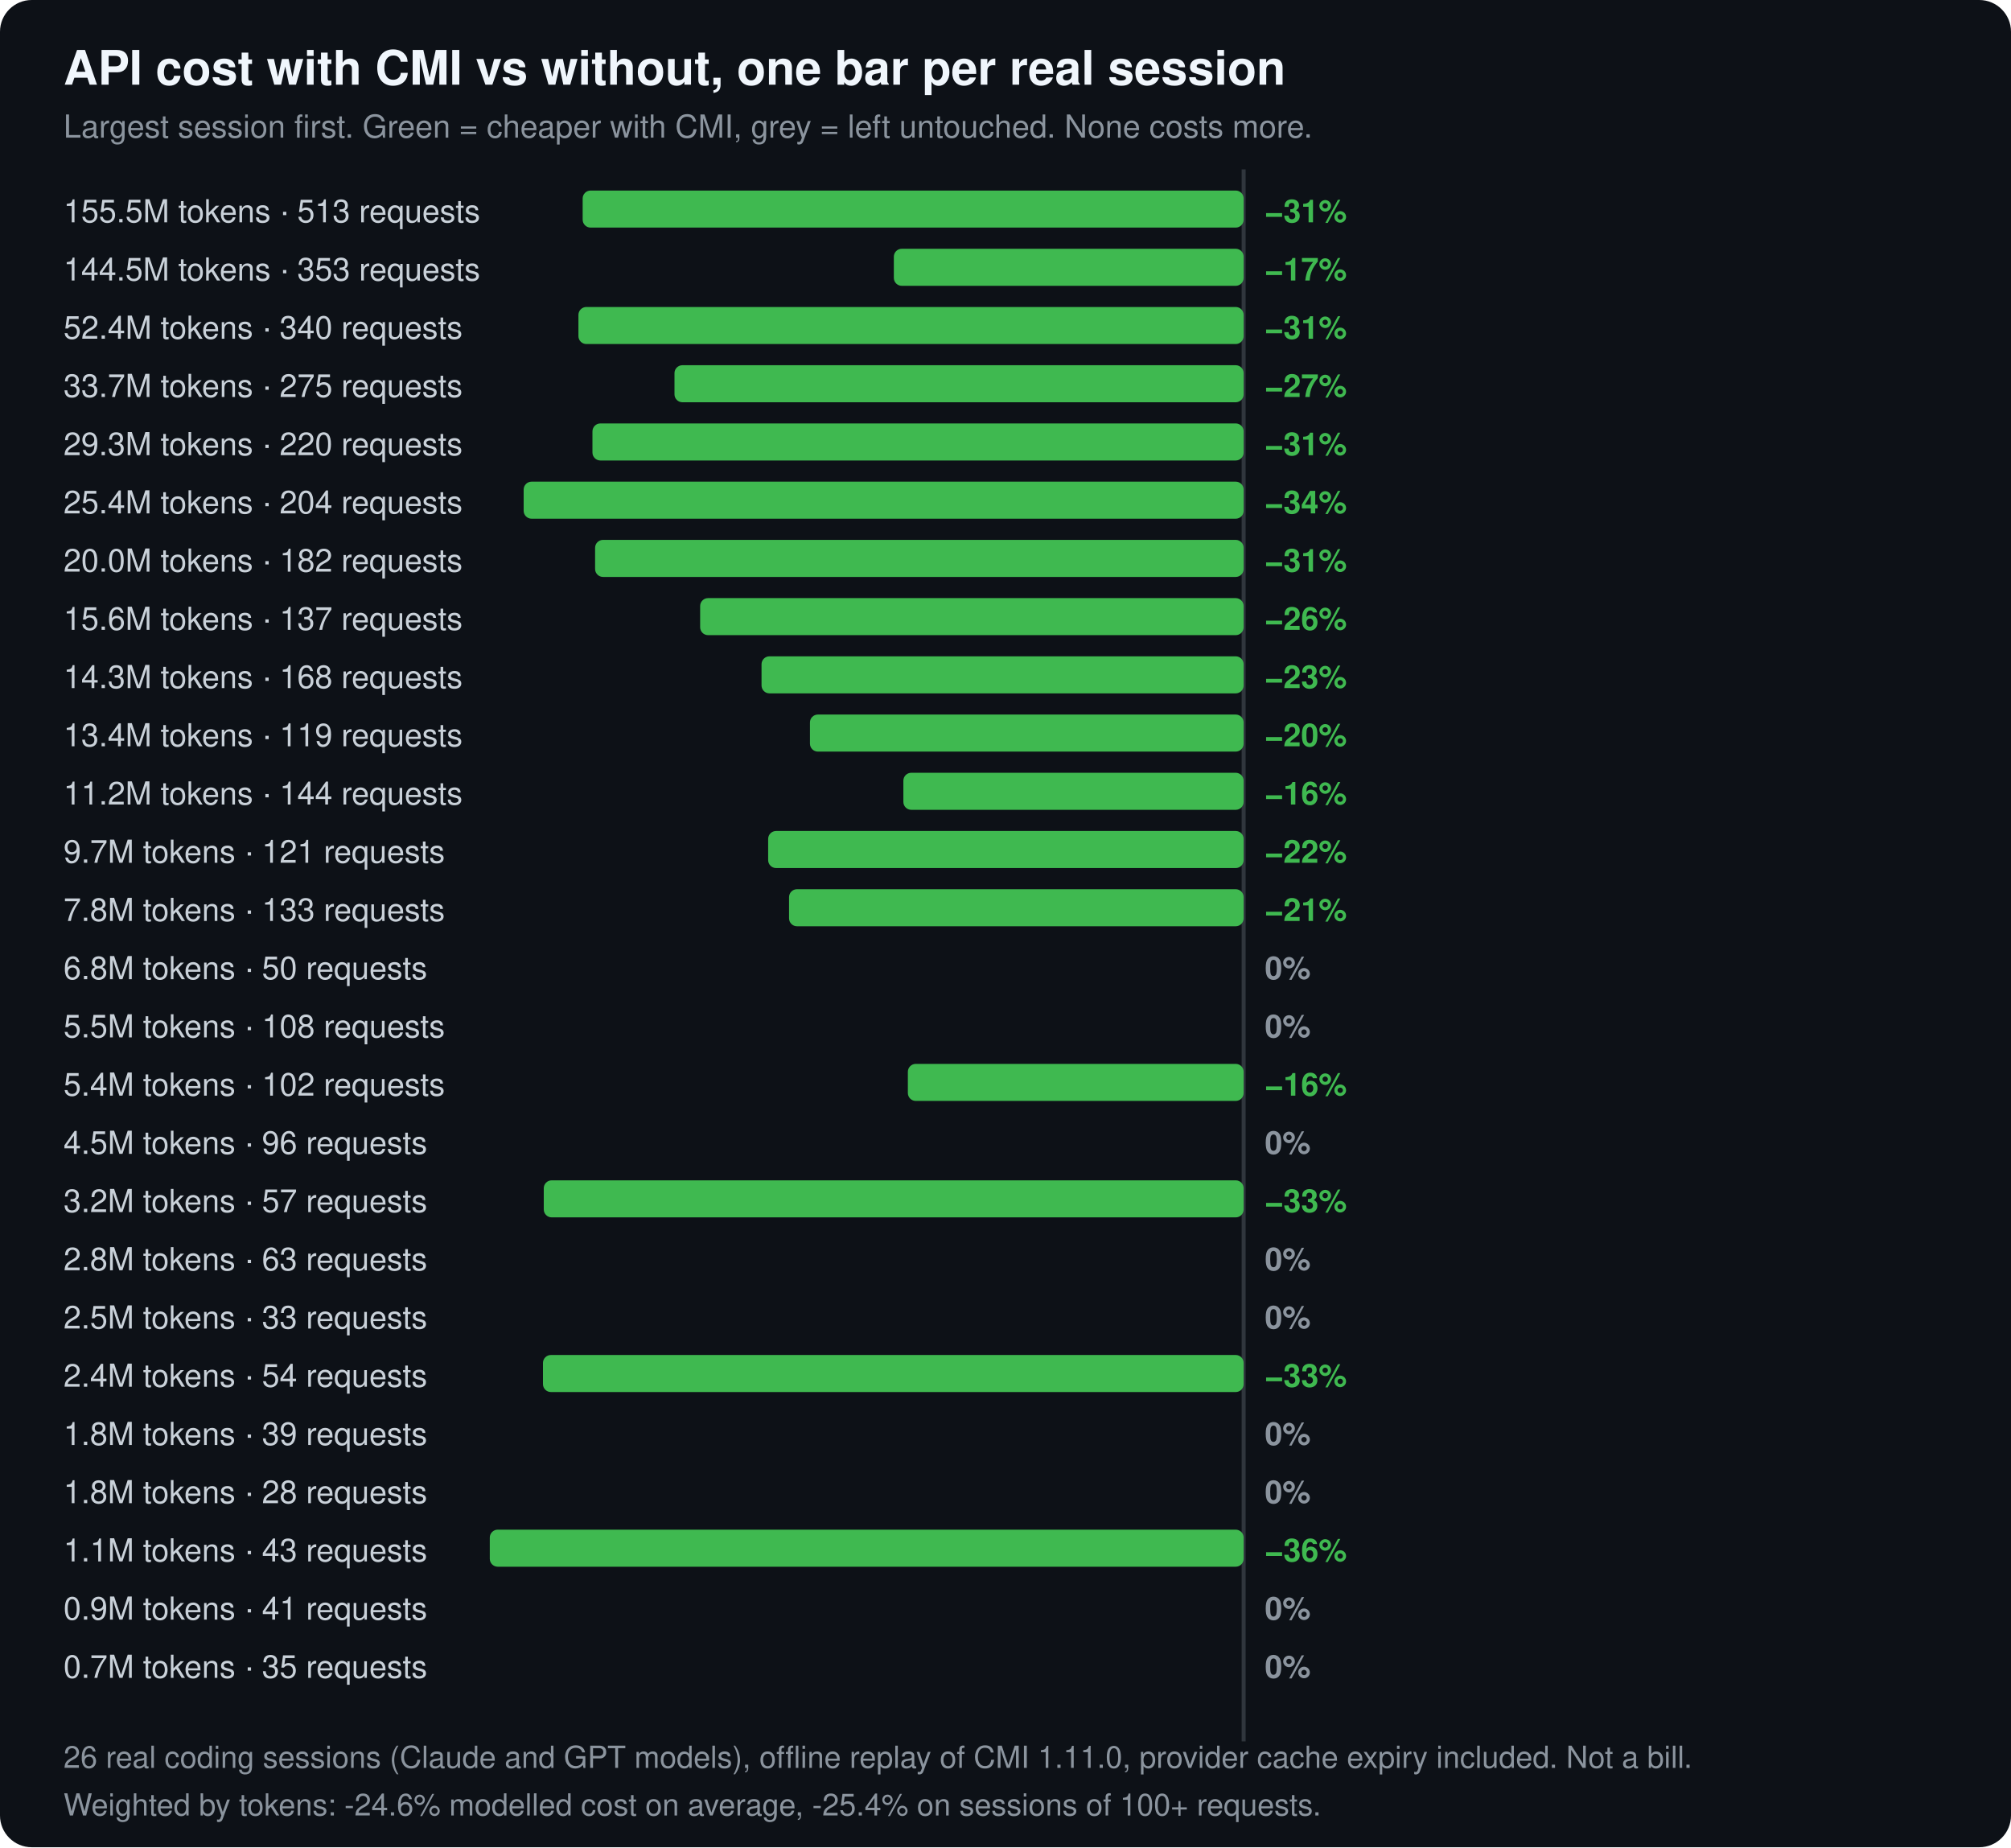
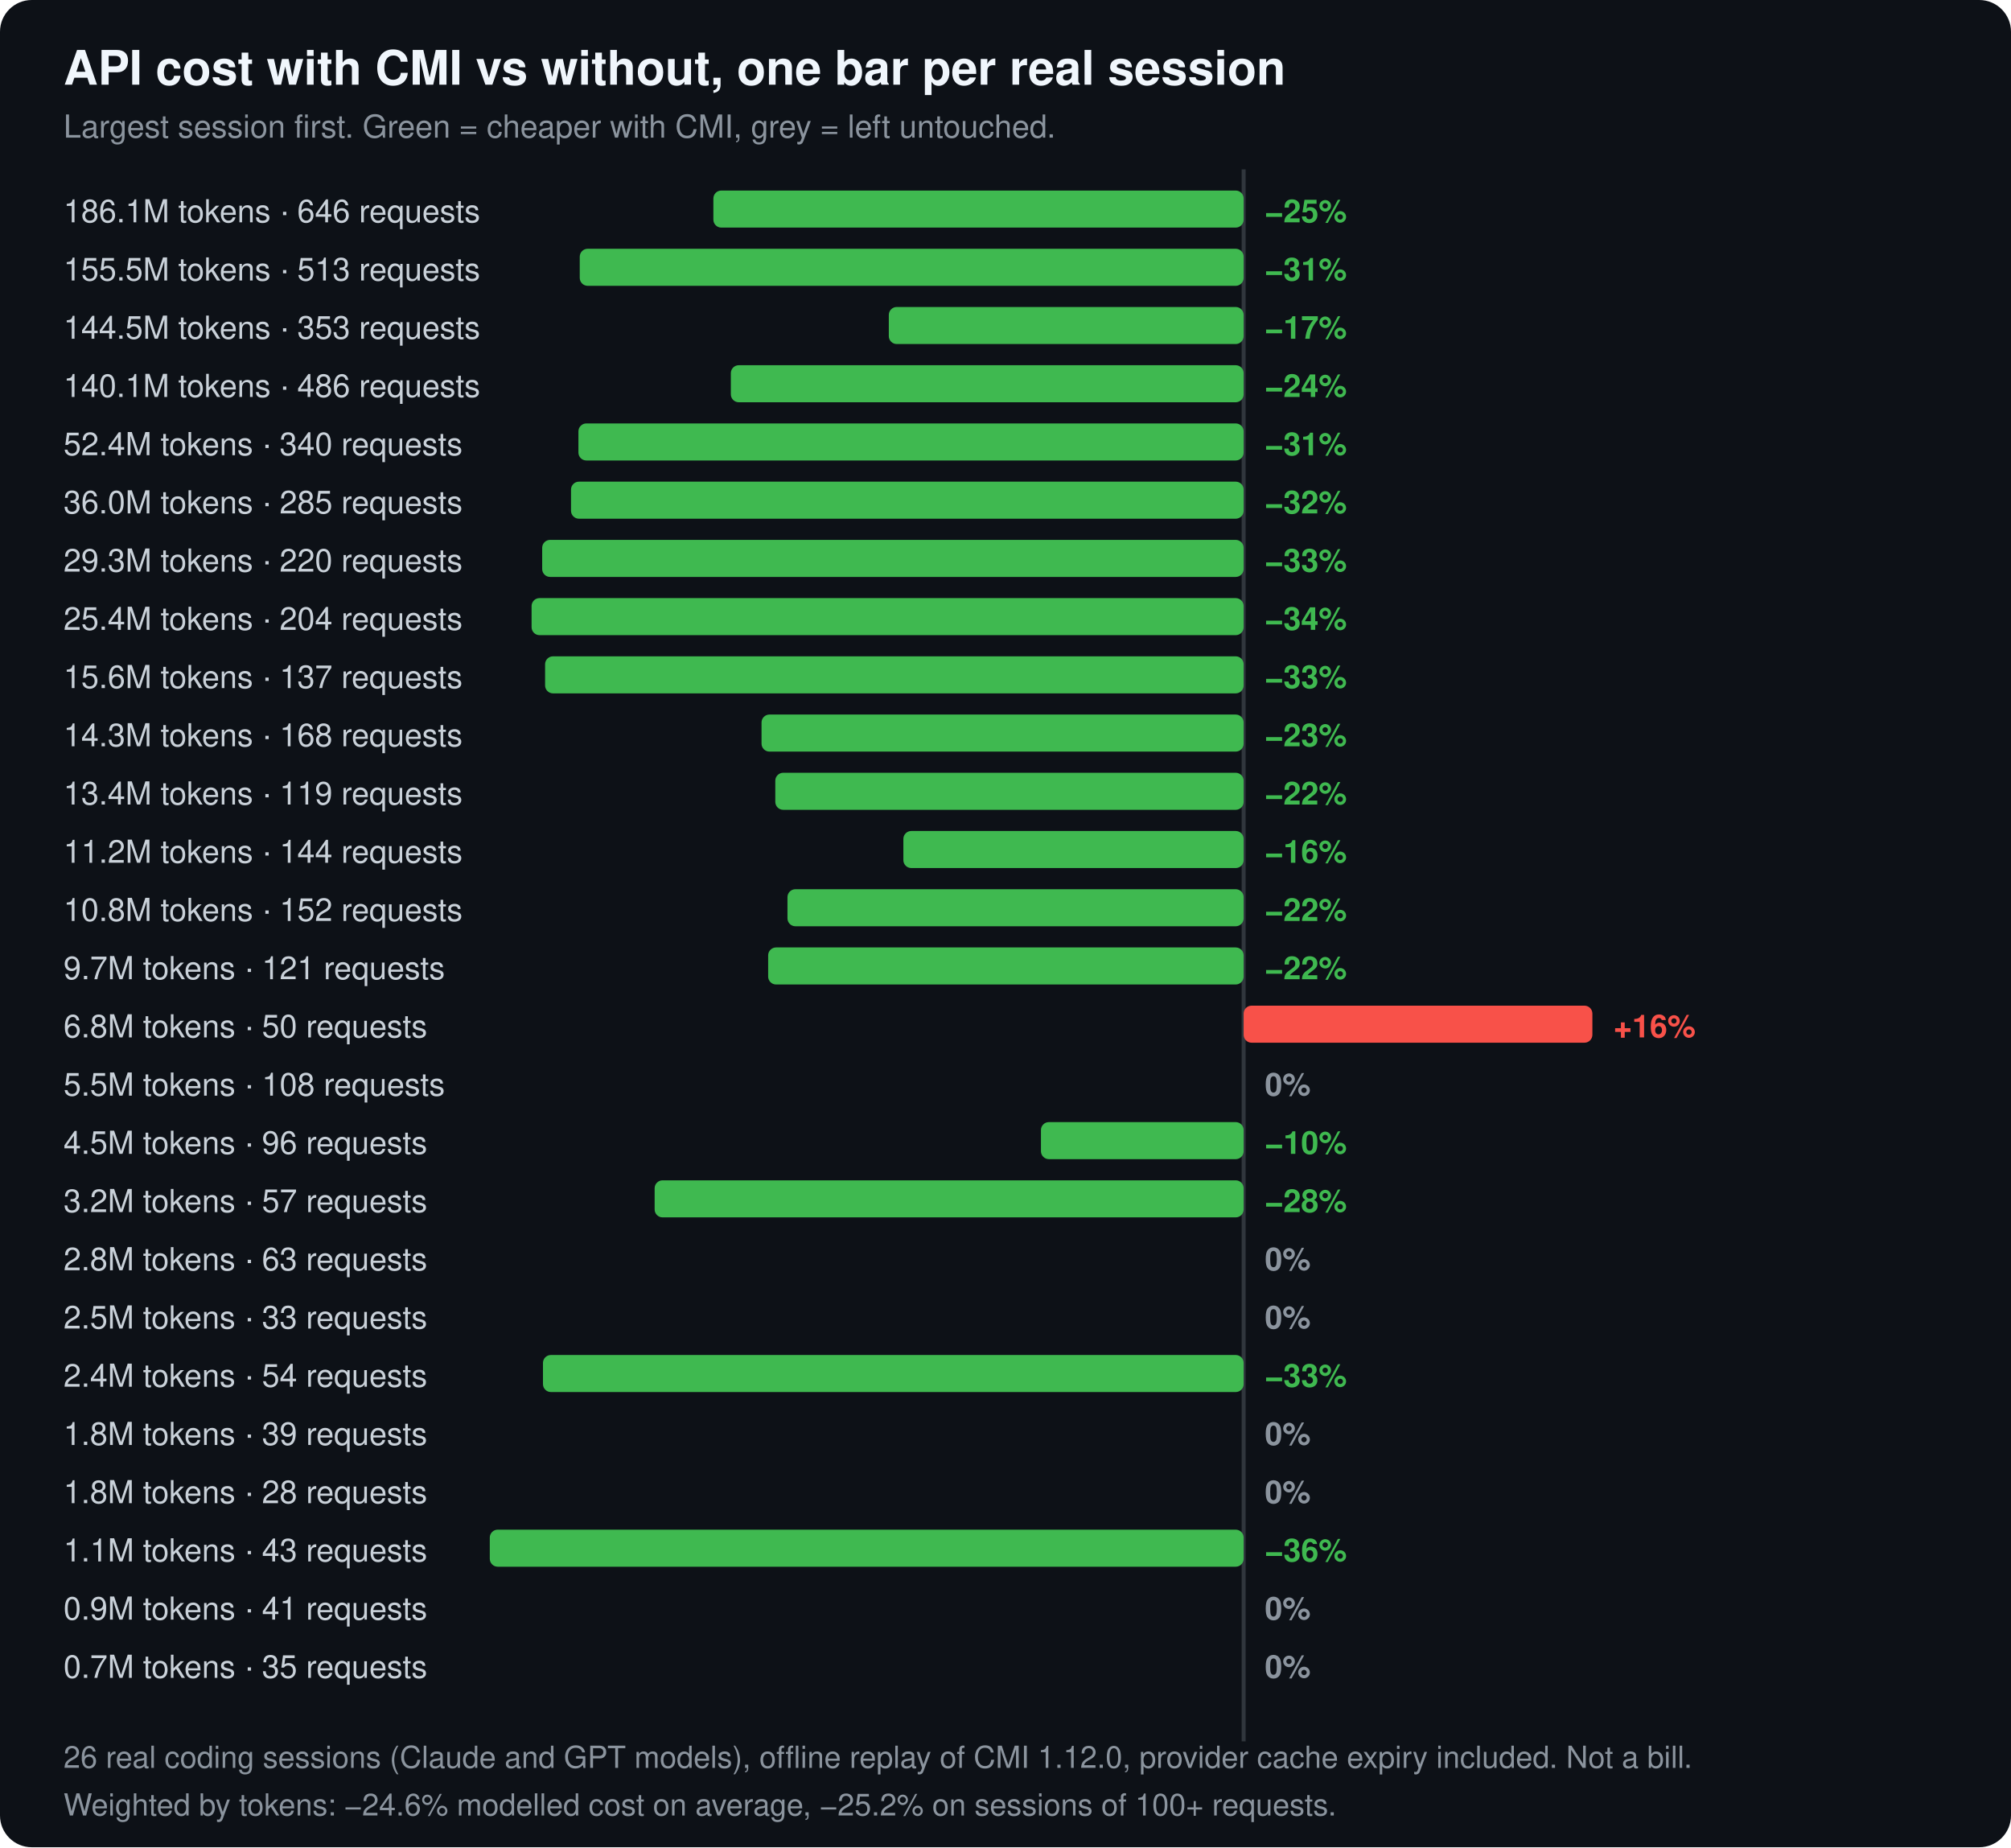
<svg xmlns="http://www.w3.org/2000/svg" width="760" height="698" viewBox="0 0 760 698" font-family="-apple-system,Segoe UI,Helvetica,Arial,sans-serif">
  <rect width="760" height="698" rx="12" fill="#0d1117" />
  <text x="24" y="32" fill="#f0f6fc" font-size="18" font-weight="700">API cost with CMI vs without, one bar per real session</text>
-   <text x="24" y="52" fill="#8b949e" font-size="12">Largest session first. Green = cheaper with CMI, grey = left untouched. None costs more.</text>
+   <text x="24" y="52" fill="#8b949e" font-size="12">Largest session first. Green = cheaper with CMI, grey = left untouched.</text>
  <line x1="470" y1="64" x2="470" y2="658" stroke="#30363d" stroke-width="1.5" />
-   <text x="24" y="84" fill="#c9d1d9" font-size="12">155.5M tokens · 513 requests</text>
-   <rect x="220.2" y="72" width="249.8" height="14" rx="3" fill="#3fb950" />
-   <text x="478" y="84" fill="#3fb950" font-size="12" font-weight="700">−31%</text>
-   <text x="24" y="106" fill="#c9d1d9" font-size="12">144.5M tokens · 353 requests</text>
-   <rect x="337.8" y="94" width="132.2" height="14" rx="3" fill="#3fb950" />
-   <text x="478" y="106" fill="#3fb950" font-size="12" font-weight="700">−17%</text>
-   <text x="24" y="128" fill="#c9d1d9" font-size="12"> 52.4M tokens · 340 requests</text>
-   <rect x="218.6" y="116" width="251.4" height="14" rx="3" fill="#3fb950" />
-   <text x="478" y="128" fill="#3fb950" font-size="12" font-weight="700">−31%</text>
-   <text x="24" y="150" fill="#c9d1d9" font-size="12"> 33.7M tokens · 275 requests</text>
-   <rect x="254.9" y="138" width="215.1" height="14" rx="3" fill="#3fb950" />
-   <text x="478" y="150" fill="#3fb950" font-size="12" font-weight="700">−27%</text>
-   <text x="24" y="172" fill="#c9d1d9" font-size="12"> 29.3M tokens · 220 requests</text>
-   <rect x="223.9" y="160" width="246.1" height="14" rx="3" fill="#3fb950" />
+   <text x="24" y="84" fill="#c9d1d9" font-size="12">186.1M tokens · 646 requests</text>
+   <rect x="269.6" y="72" width="200.4" height="14" rx="3" fill="#3fb950" />
+   <text x="478" y="84" fill="#3fb950" font-size="12" font-weight="700">−25%</text>
+   <text x="24" y="106" fill="#c9d1d9" font-size="12">155.5M tokens · 513 requests</text>
+   <rect x="219.1" y="94" width="250.9" height="14" rx="3" fill="#3fb950" />
+   <text x="478" y="106" fill="#3fb950" font-size="12" font-weight="700">−31%</text>
+   <text x="24" y="128" fill="#c9d1d9" font-size="12">144.5M tokens · 353 requests</text>
+   <rect x="335.9" y="116" width="134.1" height="14" rx="3" fill="#3fb950" />
+   <text x="478" y="128" fill="#3fb950" font-size="12" font-weight="700">−17%</text>
+   <text x="24" y="150" fill="#c9d1d9" font-size="12">140.1M tokens · 486 requests</text>
+   <rect x="276.2" y="138" width="193.8" height="14" rx="3" fill="#3fb950" />
+   <text x="478" y="150" fill="#3fb950" font-size="12" font-weight="700">−24%</text>
+   <text x="24" y="172" fill="#c9d1d9" font-size="12"> 52.4M tokens · 340 requests</text>
+   <rect x="218.6" y="160" width="251.4" height="14" rx="3" fill="#3fb950" />
  <text x="478" y="172" fill="#3fb950" font-size="12" font-weight="700">−31%</text>
-   <text x="24" y="194" fill="#c9d1d9" font-size="12"> 25.4M tokens · 204 requests</text>
-   <rect x="197.9" y="182" width="272.1" height="14" rx="3" fill="#3fb950" />
-   <text x="478" y="194" fill="#3fb950" font-size="12" font-weight="700">−34%</text>
-   <text x="24" y="216" fill="#c9d1d9" font-size="12"> 20.0M tokens · 182 requests</text>
-   <rect x="224.9" y="204" width="245.1" height="14" rx="3" fill="#3fb950" />
-   <text x="478" y="216" fill="#3fb950" font-size="12" font-weight="700">−31%</text>
-   <text x="24" y="238" fill="#c9d1d9" font-size="12"> 15.6M tokens · 137 requests</text>
-   <rect x="264.6" y="226" width="205.4" height="14" rx="3" fill="#3fb950" />
-   <text x="478" y="238" fill="#3fb950" font-size="12" font-weight="700">−26%</text>
-   <text x="24" y="260" fill="#c9d1d9" font-size="12"> 14.3M tokens · 168 requests</text>
-   <rect x="287.8" y="248" width="182.2" height="14" rx="3" fill="#3fb950" />
-   <text x="478" y="260" fill="#3fb950" font-size="12" font-weight="700">−23%</text>
-   <text x="24" y="282" fill="#c9d1d9" font-size="12"> 13.4M tokens · 119 requests</text>
-   <rect x="306.1" y="270" width="163.9" height="14" rx="3" fill="#3fb950" />
-   <text x="478" y="282" fill="#3fb950" font-size="12" font-weight="700">−20%</text>
-   <text x="24" y="304" fill="#c9d1d9" font-size="12"> 11.2M tokens · 144 requests</text>
-   <rect x="341.4" y="292" width="128.6" height="14" rx="3" fill="#3fb950" />
-   <text x="478" y="304" fill="#3fb950" font-size="12" font-weight="700">−16%</text>
-   <text x="24" y="326" fill="#c9d1d9" font-size="12">  9.7M tokens · 121 requests</text>
-   <rect x="290.3" y="314" width="179.7" height="14" rx="3" fill="#3fb950" />
-   <text x="478" y="326" fill="#3fb950" font-size="12" font-weight="700">−22%</text>
-   <text x="24" y="348" fill="#c9d1d9" font-size="12">  7.8M tokens · 133 requests</text>
-   <rect x="298.2" y="336" width="171.8" height="14" rx="3" fill="#3fb950" />
-   <text x="478" y="348" fill="#3fb950" font-size="12" font-weight="700">−21%</text>
-   <text x="24" y="370" fill="#c9d1d9" font-size="12">  6.8M tokens · 50 requests</text>
-   <text x="478" y="370" fill="#8b949e" font-size="12" font-weight="700">0%</text>
-   <text x="24" y="392" fill="#c9d1d9" font-size="12">  5.5M tokens · 108 requests</text>
-   <text x="478" y="392" fill="#8b949e" font-size="12" font-weight="700">0%</text>
-   <text x="24" y="414" fill="#c9d1d9" font-size="12">  5.4M tokens · 102 requests</text>
-   <rect x="343.1" y="402" width="126.9" height="14" rx="3" fill="#3fb950" />
-   <text x="478" y="414" fill="#3fb950" font-size="12" font-weight="700">−16%</text>
+   <text x="24" y="194" fill="#c9d1d9" font-size="12"> 36.0M tokens · 285 requests</text>
+   <rect x="215.8" y="182" width="254.2" height="14" rx="3" fill="#3fb950" />
+   <text x="478" y="194" fill="#3fb950" font-size="12" font-weight="700">−32%</text>
+   <text x="24" y="216" fill="#c9d1d9" font-size="12"> 29.3M tokens · 220 requests</text>
+   <rect x="204.9" y="204" width="265.1" height="14" rx="3" fill="#3fb950" />
+   <text x="478" y="216" fill="#3fb950" font-size="12" font-weight="700">−33%</text>
+   <text x="24" y="238" fill="#c9d1d9" font-size="12"> 25.4M tokens · 204 requests</text>
+   <rect x="200.9" y="226" width="269.1" height="14" rx="3" fill="#3fb950" />
+   <text x="478" y="238" fill="#3fb950" font-size="12" font-weight="700">−34%</text>
+   <text x="24" y="260" fill="#c9d1d9" font-size="12"> 15.6M tokens · 137 requests</text>
+   <rect x="206.0" y="248" width="264.0" height="14" rx="3" fill="#3fb950" />
+   <text x="478" y="260" fill="#3fb950" font-size="12" font-weight="700">−33%</text>
+   <text x="24" y="282" fill="#c9d1d9" font-size="12"> 14.3M tokens · 168 requests</text>
+   <rect x="287.8" y="270" width="182.2" height="14" rx="3" fill="#3fb950" />
+   <text x="478" y="282" fill="#3fb950" font-size="12" font-weight="700">−23%</text>
+   <text x="24" y="304" fill="#c9d1d9" font-size="12"> 13.4M tokens · 119 requests</text>
+   <rect x="293.0" y="292" width="177.0" height="14" rx="3" fill="#3fb950" />
+   <text x="478" y="304" fill="#3fb950" font-size="12" font-weight="700">−22%</text>
+   <text x="24" y="326" fill="#c9d1d9" font-size="12"> 11.2M tokens · 144 requests</text>
+   <rect x="341.4" y="314" width="128.6" height="14" rx="3" fill="#3fb950" />
+   <text x="478" y="326" fill="#3fb950" font-size="12" font-weight="700">−16%</text>
+   <text x="24" y="348" fill="#c9d1d9" font-size="12"> 10.8M tokens · 152 requests</text>
+   <rect x="297.6" y="336" width="172.4" height="14" rx="3" fill="#3fb950" />
+   <text x="478" y="348" fill="#3fb950" font-size="12" font-weight="700">−22%</text>
+   <text x="24" y="370" fill="#c9d1d9" font-size="12">  9.7M tokens · 121 requests</text>
+   <rect x="290.3" y="358" width="179.7" height="14" rx="3" fill="#3fb950" />
+   <text x="478" y="370" fill="#3fb950" font-size="12" font-weight="700">−22%</text>
+   <text x="24" y="392" fill="#c9d1d9" font-size="12">  6.8M tokens · 50 requests</text>
+   <rect x="470" y="380" width="131.8" height="14" rx="3" fill="#f85149" />
+   <text x="609.8" y="392" fill="#f85149" font-size="12" font-weight="700">+16%</text>
+   <text x="24" y="414" fill="#c9d1d9" font-size="12">  5.5M tokens · 108 requests</text>
+   <text x="478" y="414" fill="#8b949e" font-size="12" font-weight="700">0%</text>
  <text x="24" y="436" fill="#c9d1d9" font-size="12">  4.5M tokens · 96 requests</text>
-   <text x="478" y="436" fill="#8b949e" font-size="12" font-weight="700">0%</text>
+   <rect x="393.4" y="424" width="76.6" height="14" rx="3" fill="#3fb950" />
+   <text x="478" y="436" fill="#3fb950" font-size="12" font-weight="700">−10%</text>
  <text x="24" y="458" fill="#c9d1d9" font-size="12">  3.2M tokens · 57 requests</text>
-   <rect x="205.5" y="446" width="264.5" height="14" rx="3" fill="#3fb950" />
-   <text x="478" y="458" fill="#3fb950" font-size="12" font-weight="700">−33%</text>
+   <rect x="247.4" y="446" width="222.6" height="14" rx="3" fill="#3fb950" />
+   <text x="478" y="458" fill="#3fb950" font-size="12" font-weight="700">−28%</text>
  <text x="24" y="480" fill="#c9d1d9" font-size="12">  2.8M tokens · 63 requests</text>
  <text x="478" y="480" fill="#8b949e" font-size="12" font-weight="700">0%</text>
  <text x="24" y="502" fill="#c9d1d9" font-size="12">  2.5M tokens · 33 requests</text>
  <text x="478" y="502" fill="#8b949e" font-size="12" font-weight="700">0%</text>
  <text x="24" y="524" fill="#c9d1d9" font-size="12">  2.4M tokens · 54 requests</text>
  <rect x="205.2" y="512" width="264.8" height="14" rx="3" fill="#3fb950" />
  <text x="478" y="524" fill="#3fb950" font-size="12" font-weight="700">−33%</text>
  <text x="24" y="546" fill="#c9d1d9" font-size="12">  1.8M tokens · 39 requests</text>
  <text x="478" y="546" fill="#8b949e" font-size="12" font-weight="700">0%</text>
  <text x="24" y="568" fill="#c9d1d9" font-size="12">  1.8M tokens · 28 requests</text>
  <text x="478" y="568" fill="#8b949e" font-size="12" font-weight="700">0%</text>
  <text x="24" y="590" fill="#c9d1d9" font-size="12">  1.1M tokens · 43 requests</text>
  <rect x="185.1" y="578" width="284.9" height="14" rx="3" fill="#3fb950" />
  <text x="478" y="590" fill="#3fb950" font-size="12" font-weight="700">−36%</text>
  <text x="24" y="612" fill="#c9d1d9" font-size="12">  0.9M tokens · 41 requests</text>
  <text x="478" y="612" fill="#8b949e" font-size="12" font-weight="700">0%</text>
  <text x="24" y="634" fill="#c9d1d9" font-size="12">  0.7M tokens · 35 requests</text>
  <text x="478" y="634" fill="#8b949e" font-size="12" font-weight="700">0%</text>
-   <text x="24" y="668" fill="#8b949e" font-size="11.5">26 real coding sessions (Claude and GPT models), offline replay of CMI 1.11.0, provider cache expiry included. Not a bill.</text>
-   <text x="24" y="686" fill="#8b949e" font-size="11.5">Weighted by tokens: -24.6% modelled cost on average, -25.4% on sessions of 100+ requests.</text>
+   <text x="24" y="668" fill="#8b949e" font-size="11.5">26 real coding sessions (Claude and GPT models), offline replay of CMI 1.12.0, provider cache expiry included. Not a bill.</text>
+   <text x="24" y="686" fill="#8b949e" font-size="11.5">Weighted by tokens: −24.6% modelled cost on average, −25.2% on sessions of 100+ requests.</text>
</svg>
